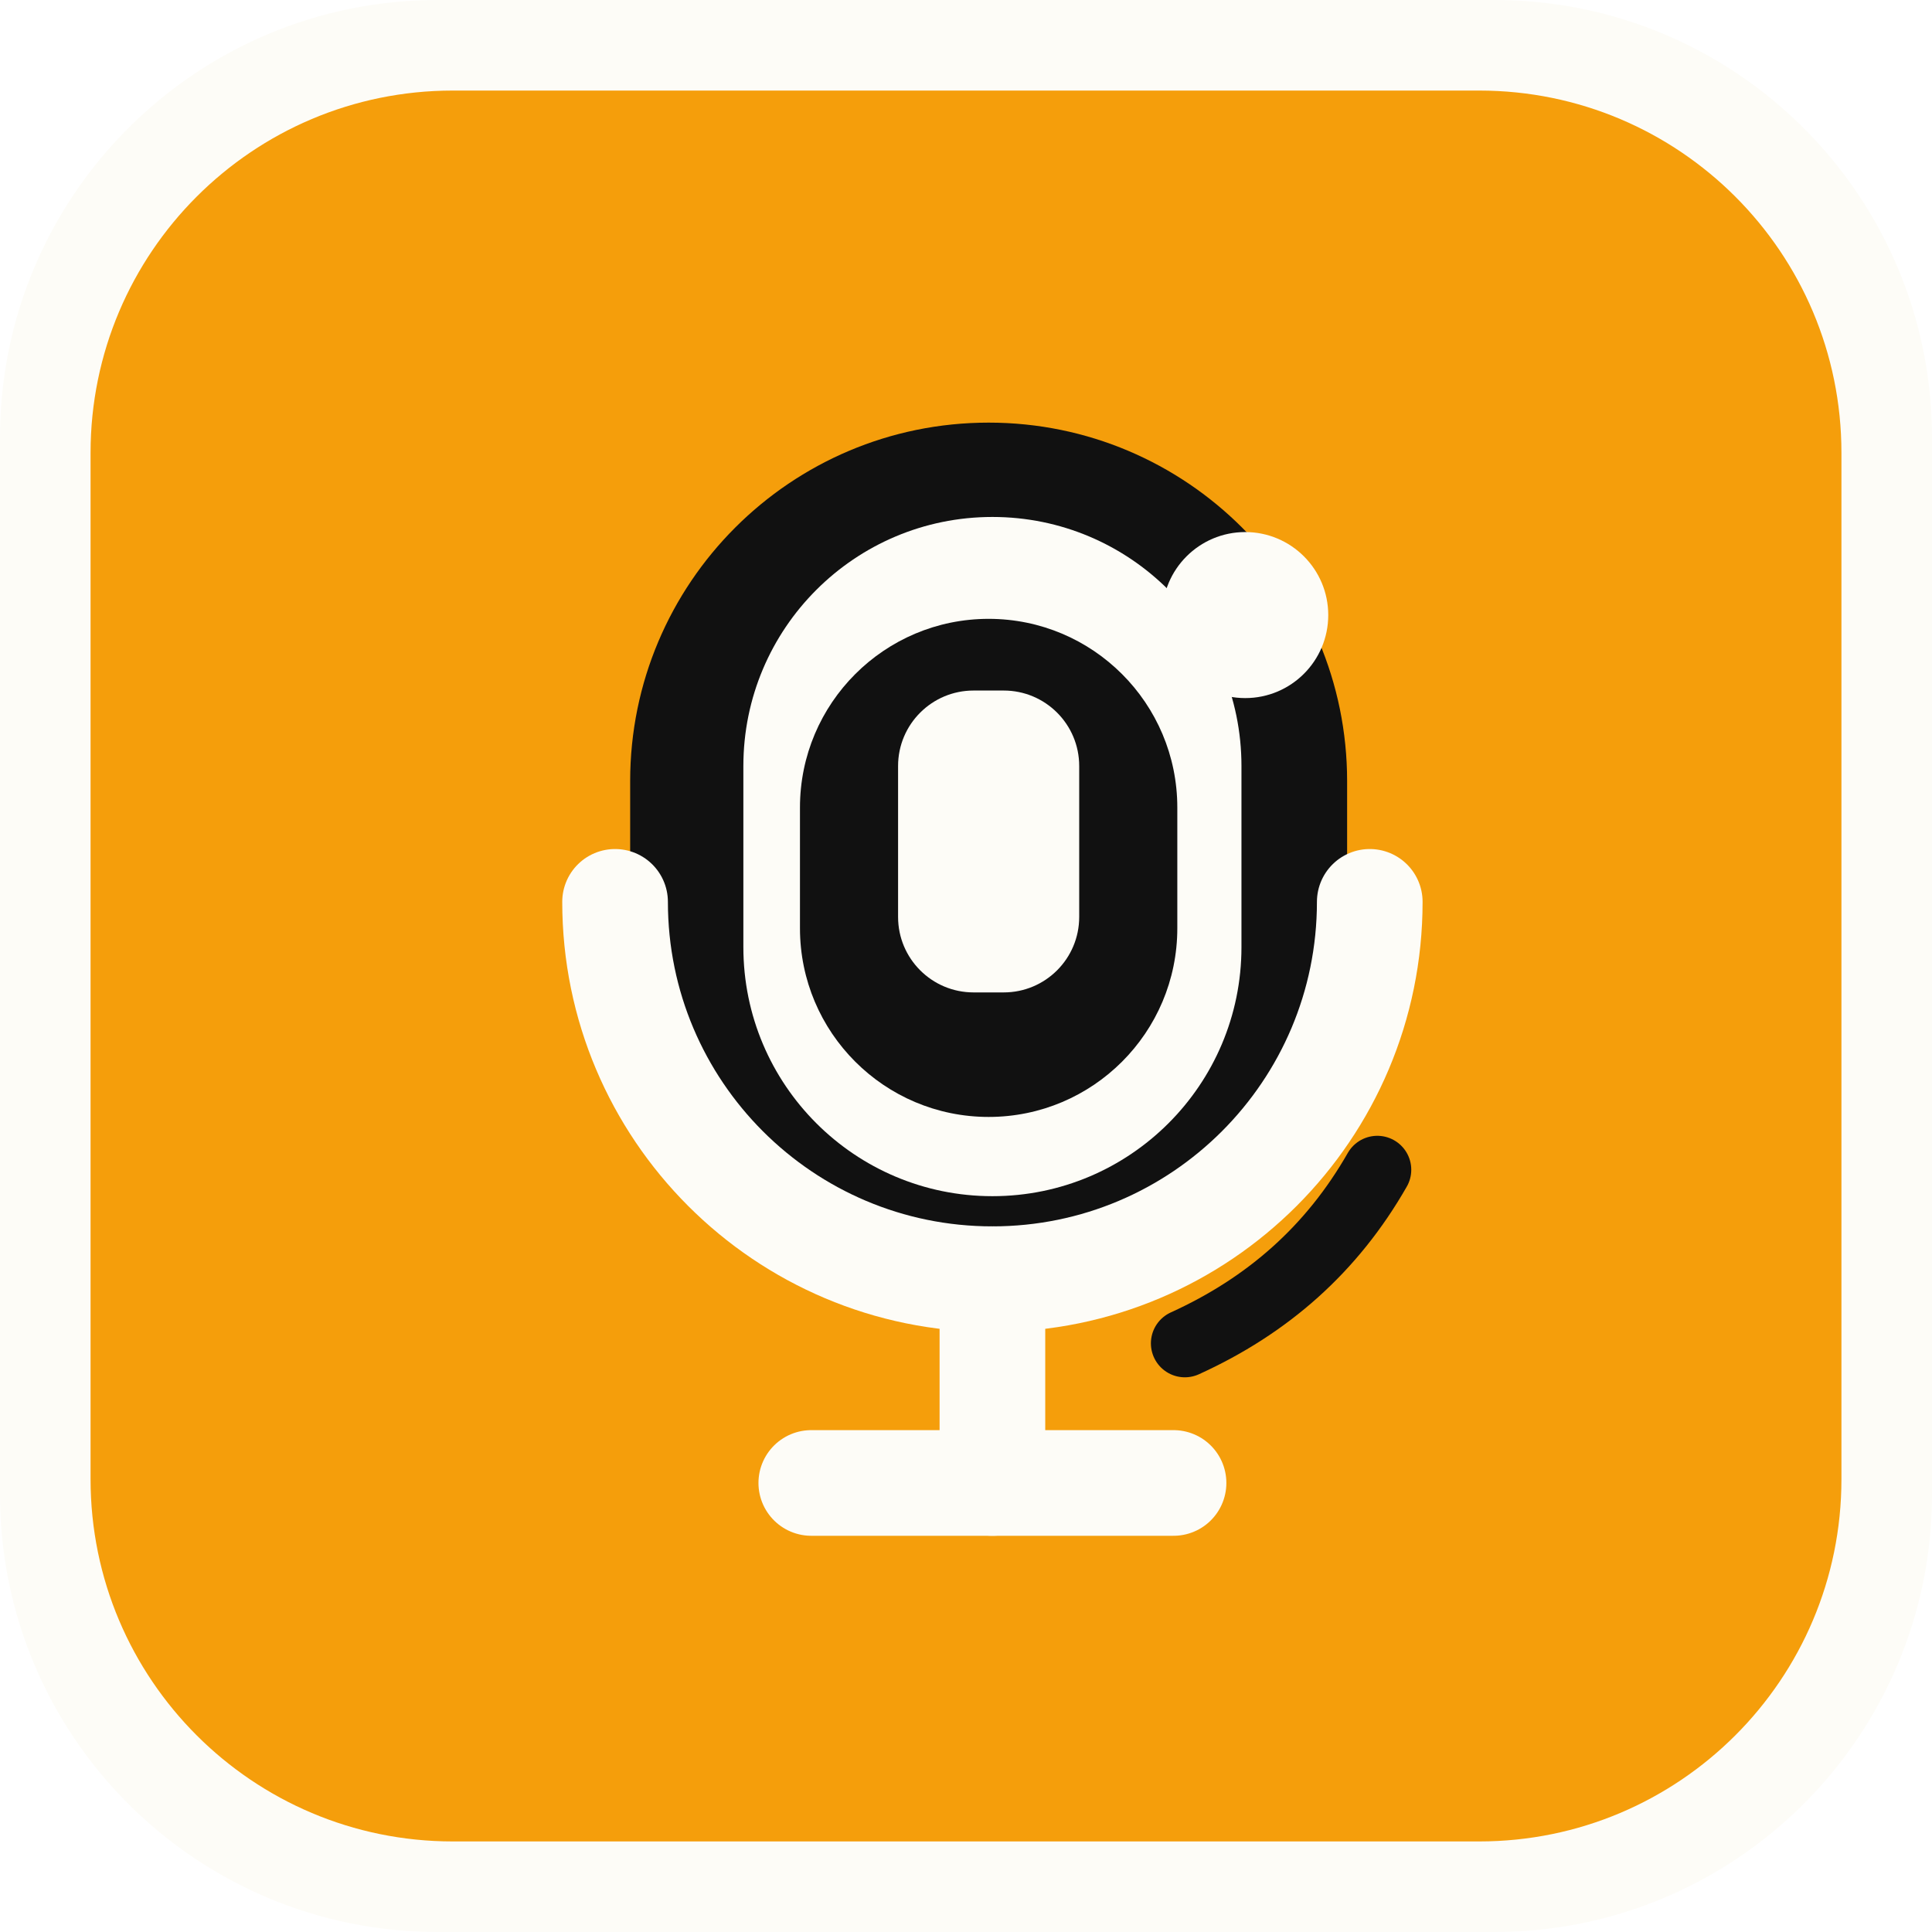
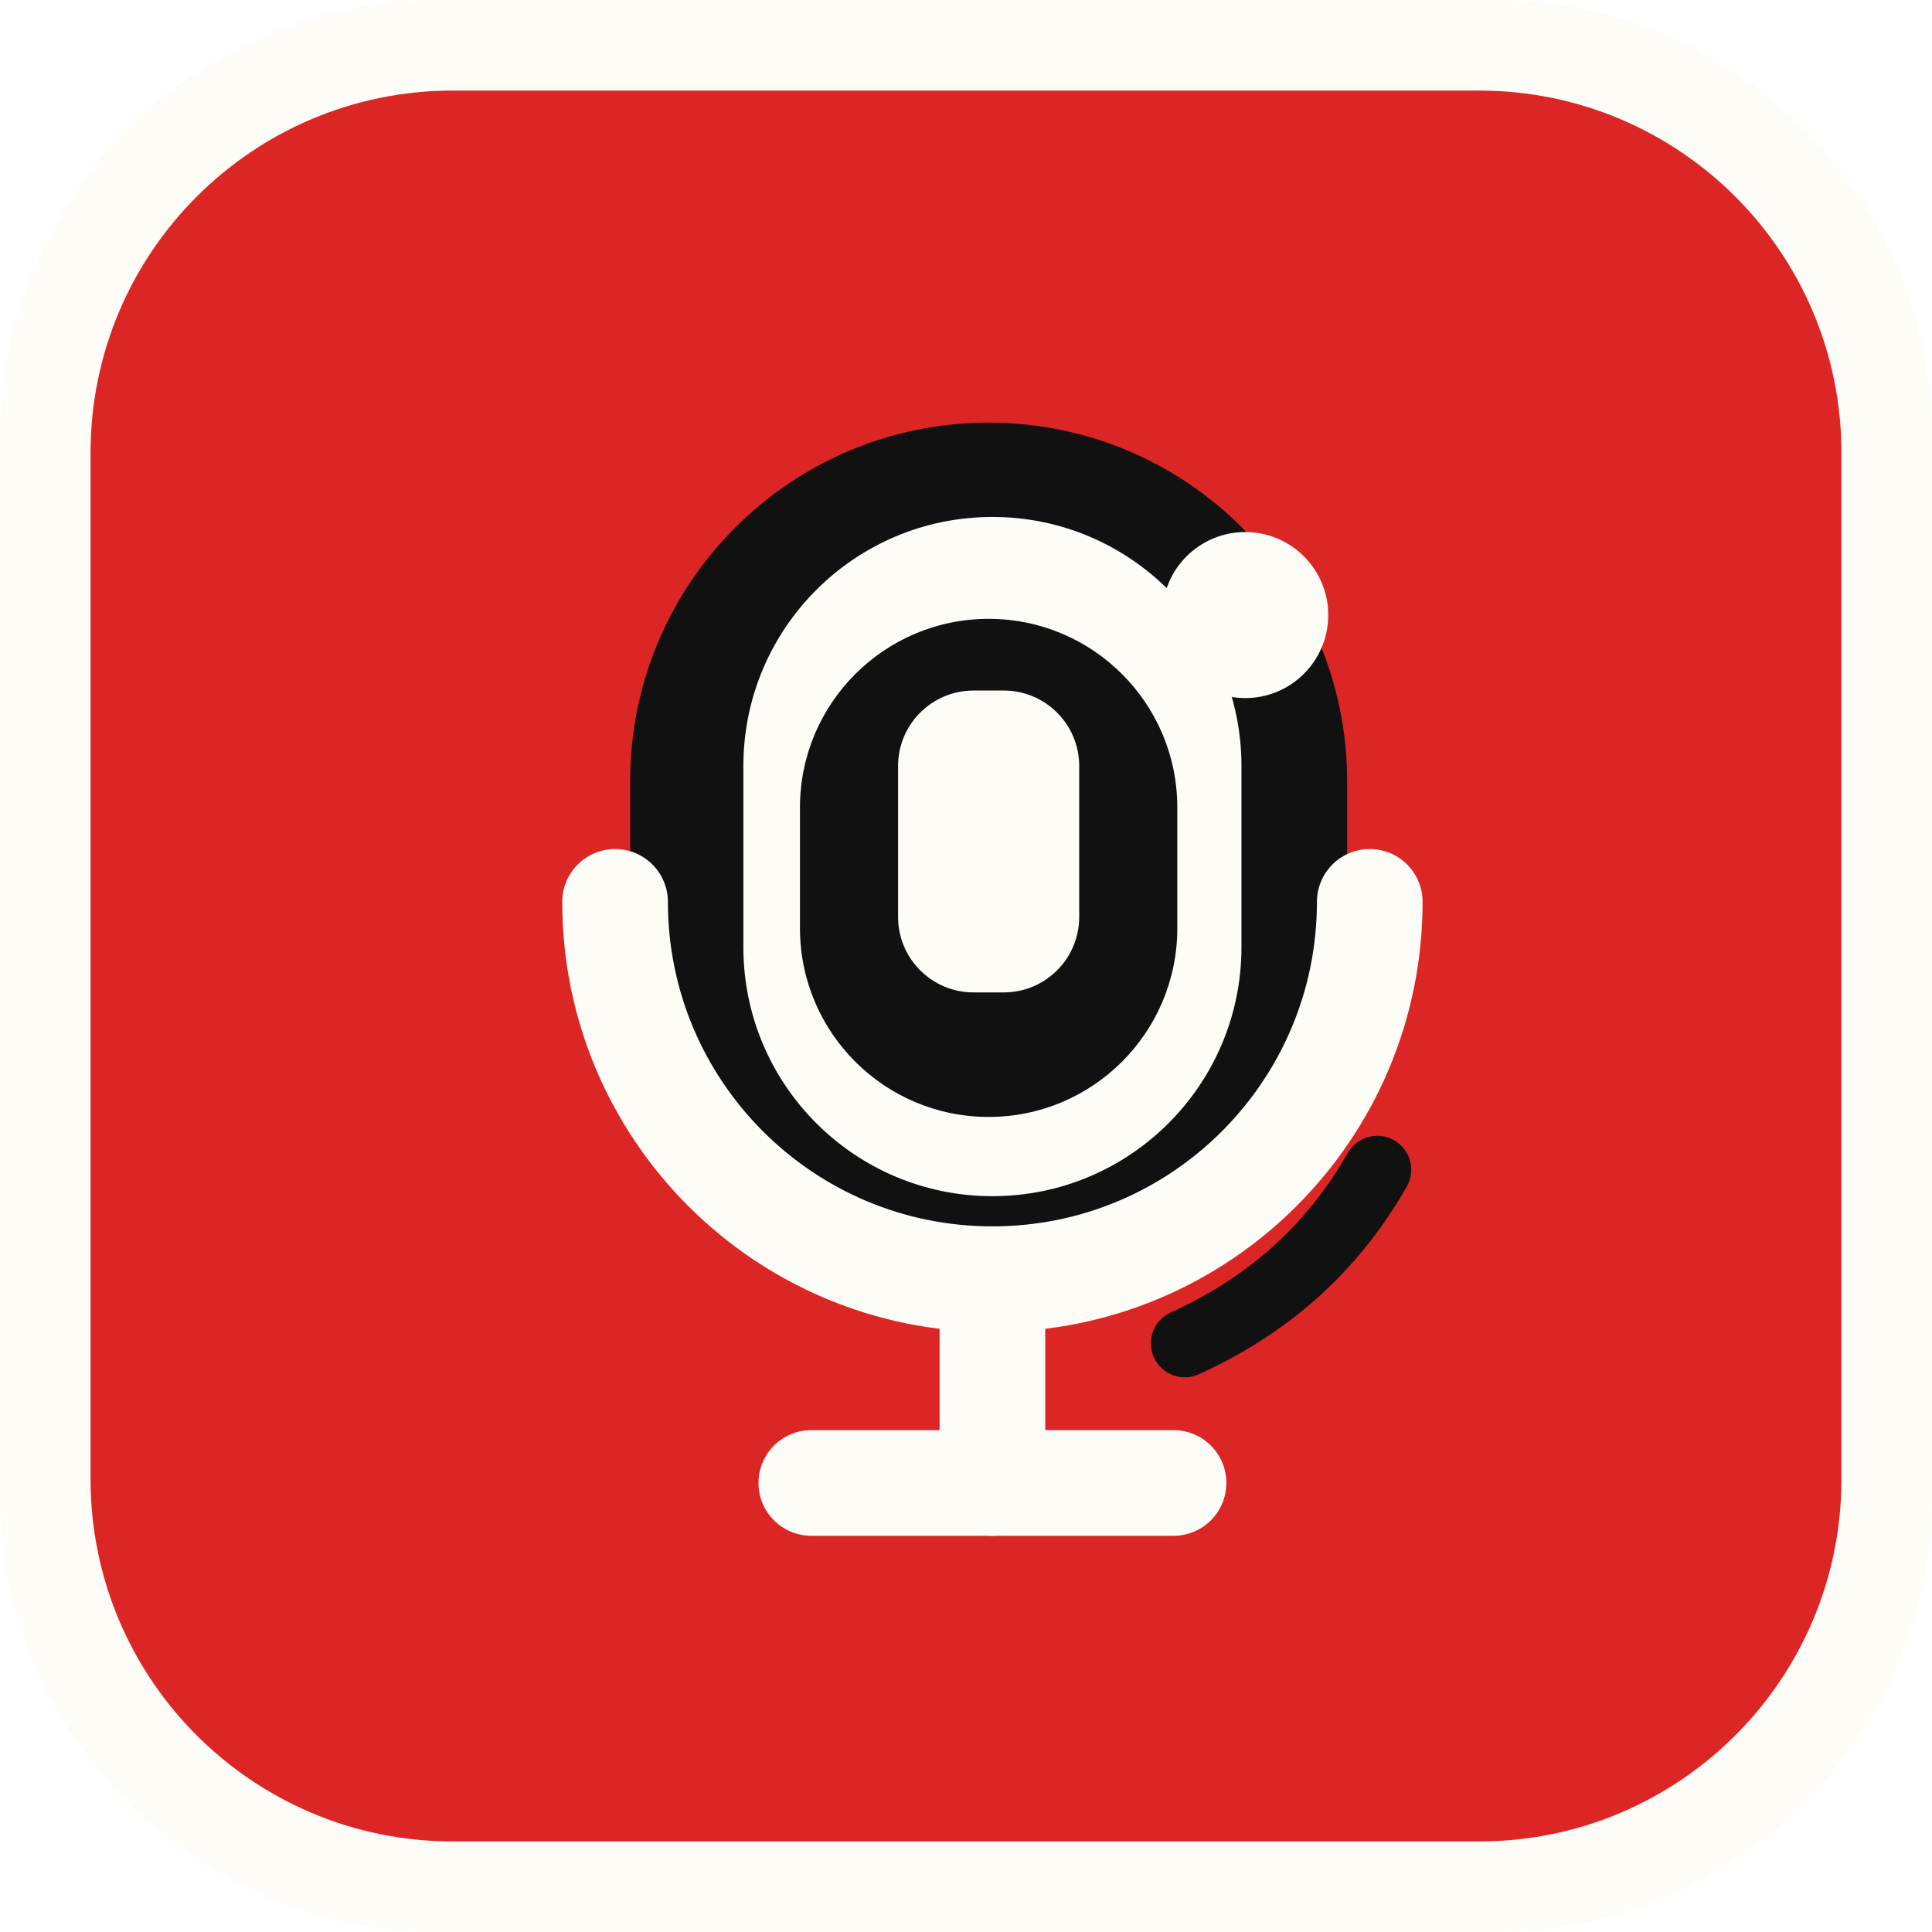
<svg xmlns="http://www.w3.org/2000/svg" width="512" height="512" viewBox="0 0 512 512" fill="none">
  <rect width="512" height="512" rx="116" fill="#FDFCF7" />
-   <rect x="24" y="24" width="464" height="464" rx="96" fill="#F59E0B" />
+   <rect x="24" y="24" width="464" height="464" rx="96" fill="#DC2626" />
  <path d="M167 207C167 154.533 209.533 112 262 112C314.467 112 357 154.533 357 207V250C357 302.467 314.467 345 262 345C209.533 345 167 302.467 167 250V207Z" fill="#111111" />
  <path d="M197 203C197 166.549 226.549 137 263 137C299.451 137 329 166.549 329 203V251C329 287.451 299.451 317 263 317C226.549 317 197 287.451 197 251V203Z" fill="#FDFCF7" />
  <path d="M212 214C212 186.386 234.386 164 262 164C289.614 164 312 186.386 312 214V246C312 273.614 289.614 296 262 296C234.386 296 212 273.614 212 246V214Z" fill="#111111" />
  <path d="M238 203C238 191.954 246.954 183 258 183H266C277.046 183 286 191.954 286 203V243C286 254.046 277.046 263 266 263H258C246.954 263 238 254.046 238 243V203Z" fill="#FDFCF7" />
  <path d="M163 239C163 294.228 207.772 339 263 339C318.228 339 363 294.228 363 239" stroke="#FDFCF7" stroke-width="28" stroke-linecap="round" />
  <path d="M263 339V393" stroke="#FDFCF7" stroke-width="28" stroke-linecap="round" />
  <path d="M215 393H311" stroke="#FDFCF7" stroke-width="28" stroke-linecap="round" />
  <circle cx="330" cy="163" r="22" fill="#FDFCF7" />
  <path d="M314 356C336 346 353 331 365 310" stroke="#111111" stroke-width="18" stroke-linecap="round" />
</svg>
